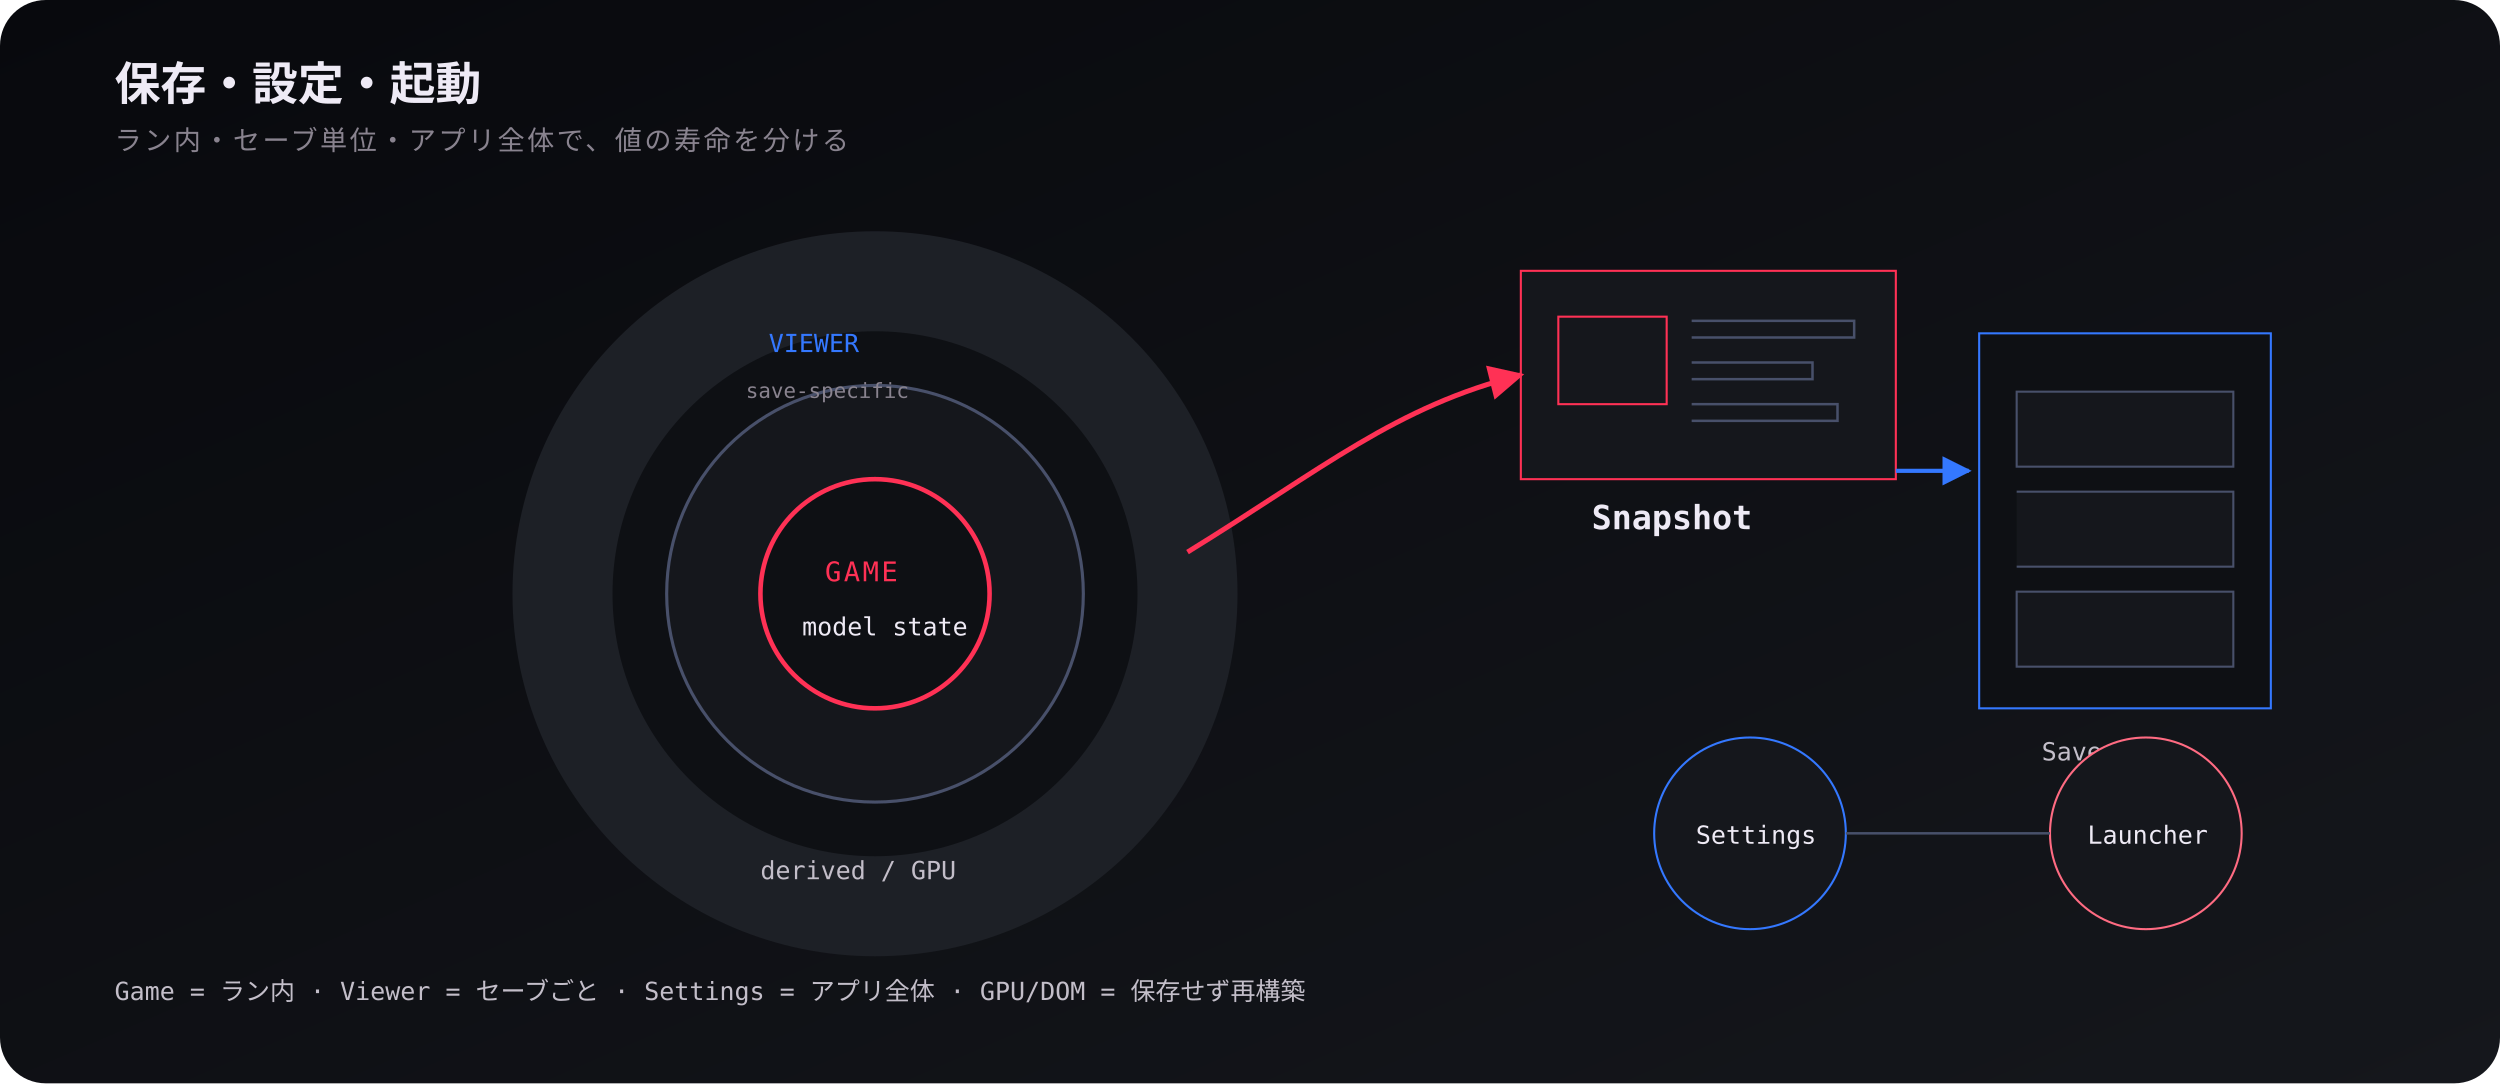
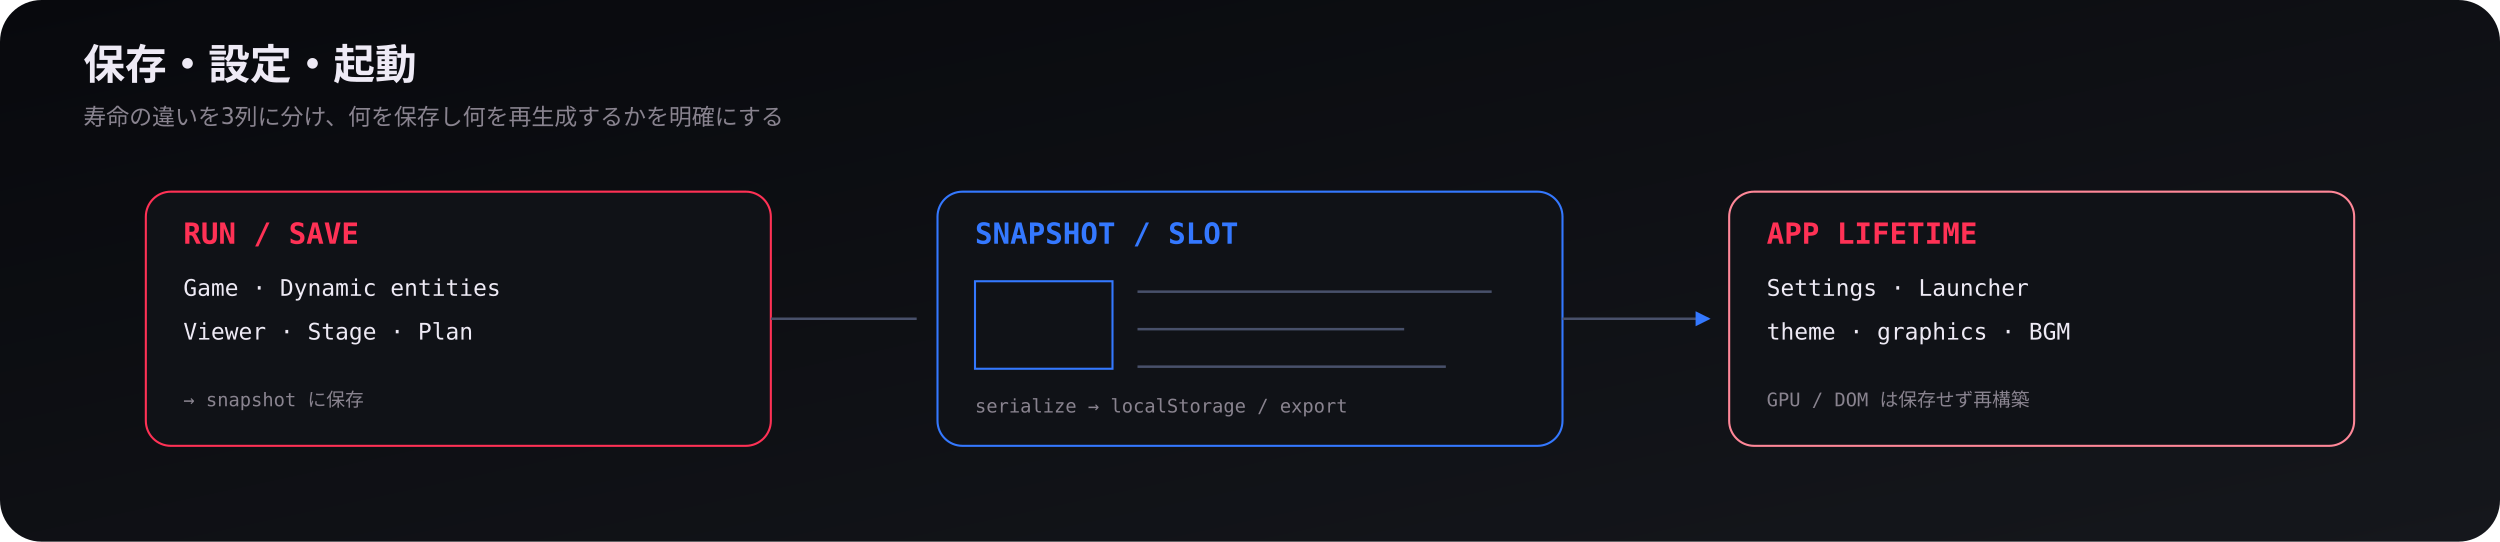
- <svg xmlns="http://www.w3.org/2000/svg" width="1200" height="520" viewBox="0 0 1200 520" role="img">
+ <svg xmlns="http://www.w3.org/2000/svg" width="1200" height="260" viewBox="0 0 1200 260" role="img">
  <defs>
    <style>
.m{font-family:ui-monospace,SFMono-Regular,Menlo,Consolas,"Yu Gothic",monospace}.s{font-family:system-ui,-apple-system,"Hiragino Sans","Yu Gothic",sans-serif}
- .t{fill:#eeeaf5}.b{fill:#c3bec9}.d{fill:#89838f}.a{fill:#ff3155}.an{fill:#ff6b82}.sig{fill:#3478ff}
- .stroke{fill:none;stroke:#89838f;stroke-width:1.6}.soft{fill:none;stroke:#48506a;stroke-width:1.2}.accent{fill:none;stroke:#ff3155;stroke-width:2.4}.blue{fill:none;stroke:#3478ff;stroke-width:2}.dash{stroke-dasharray:8 8}
- .h{font-size:22px;font-weight:700}.k{font-size:13px;letter-spacing:1.2px}.v{font-size:16px;font-weight:650}.sm{font-size:12px}.xs{font-size:10px}
+ .t{fill:#eeeaf5}.b{fill:#c3bec9}.d{fill:#89838f}.a{fill:#ff3155}.u{fill:#3478ff}
+ .g{fill:none;stroke:#48506a;stroke-width:1.2}.w{fill:none;stroke:#89838f;stroke-width:1.4}.r{fill:none;stroke:#ff3155;stroke-width:2}.bl{fill:none;stroke:#3478ff;stroke-width:2}.dash{stroke-dasharray:6 6}
+ .h{font-size:20px;font-weight:700}.v{font-size:14px;font-weight:650}.sm{font-size:11px}.xs{font-size:9px}
</style>
    <linearGradient id="bg" x1="0" y1="0" x2="1" y2="1">
      <stop stop-color="#08090d" />
      <stop offset="1" stop-color="#15171c" />
    </linearGradient>
-     <radialGradient id="earth" cx=".35" cy=".28" r=".8">
-       <stop stop-color="#d6d6d0" />
-       <stop offset=".55" stop-color="#48506a" />
-       <stop offset="1" stop-color="#161a20" />
+     <radialGradient id="earth" cx=".34" cy=".28" r=".82">
+       <stop stop-color="#d8d9dc" />
+       <stop offset=".5" stop-color="#536178" />
+       <stop offset="1" stop-color="#171a20" />
    </radialGradient>
-     <marker id="ra" viewBox="0 0 10 10" refX="9" refY="5" markerWidth="7" markerHeight="7" orient="auto">
+     <marker id="ra" viewBox="0 0 10 10" refX="8.5" refY="5" markerWidth="6" markerHeight="6" orient="auto">
      <path d="M0 0L10 5 0 10Z" fill="#ff3155" />
    </marker>
-     <marker id="ba" viewBox="0 0 10 10" refX="9" refY="5" markerWidth="7" markerHeight="7" orient="auto">
+     <marker id="ba" viewBox="0 0 10 10" refX="8.5" refY="5" markerWidth="6" markerHeight="6" orient="auto">
      <path d="M0 0L10 5 0 10Z" fill="#3478ff" />
    </marker>
  </defs>
-   <rect width="1200" height="520" rx="22" fill="url(#bg)" />
-   <text x="55" y="48" class="m t h">保存・設定・起動</text>
-   <text x="55" y="72" class="m d k">ラン内・セーブ単位・アプリ全体で、値の寿命を分ける</text>
-   <g transform="translate(420 285)">
-     <circle r="150" fill="#0e1014" stroke="#1d2026" stroke-width="48" />
-     <circle r="100" fill="#15171c" stroke="#48506a" stroke-width="1.5" />
-     <circle r="55" fill="#0e1014" stroke="#ff3155" stroke-width="2.2" />
-     <text x="-24" y="-6" class="m a k">GAME</text>
-     <text x="-35" y="20" class="m t sm">model state</text>
-     <text x="-51" y="-116" class="m sig sm">VIEWER</text>
-     <text x="-62" y="-94" class="m d xs">save-specific</text>
-     <text x="-55" y="137" class="m b sm">derived / GPU</text>
+   <rect width="1200" height="260" rx="20" fill="url(#bg)" />
+   <text x="40" y="38" class="m t h">保存・設定・起動</text>
+   <text x="40" y="60" class="m d sm">寿命の違いを3列に分け、何を保存し何を再生成するかを明確にする</text>
+   <g transform="translate(70 92)">
+     <rect width="300" height="122" rx="12" fill="#101217" stroke="#ff3155" />
+     <text x="18" y="25" class="m a v">RUN / SAVE</text>
+     <text x="18" y="50" class="m t sm">Game · Dynamic entities</text>
+     <text x="18" y="71" class="m t sm">Viewer · Stage · Plan</text>
+     <text x="18" y="103" class="m d xs">→ snapshot に保存</text>
  </g>
-   <g transform="translate(730 130)">
-     <path d="M0 0h180v100H0z" fill="#15171c" stroke="#ff3155" rx="14" />
-     <path d="M18 22h52v42H18z" fill="none" stroke="#ff3155" />
-     <path d="M82 24h78v8H82M82 44h58v8H82M82 64h70v8H82" class="soft" />
-     <text x="34" y="124" class="m t v">Snapshot</text>
-     <path d="M-160 135C-95 95-60 65 0 50" class="accent" marker-end="url(#ra)" />
+   <g transform="translate(450 92)">
+     <rect width="300" height="122" rx="12" fill="#101217" stroke="#3478ff" />
+     <text x="18" y="25" class="m u v">SNAPSHOT / SLOT</text>
+     <path d="M18 43h66v42H18z" fill="none" stroke="#3478ff" />
+     <path d="M96 48h170M96 66h128M96 84h148" class="g" />
+     <text x="18" y="106" class="m d xs">serialize → localStorage / export</text>
  </g>
-   <g transform="translate(950 160)">
-     <path d="M0 0h140v180H0z" fill="#0e1014" stroke="#3478ff" rx="14" />
-     <path d="M18 28h104v36H18zM18 76h104v36H18M18 124h104v36H18z" fill="#15171c" stroke="#48506a" />
-     <text x="30" y="205" class="m b sm">Save Slots</text>
-     <path d="M-40 66H-5" class="blue" marker-end="url(#ba)" />
+   <g transform="translate(830 92)">
+     <rect width="300" height="122" rx="12" fill="#101217" stroke="#ff8798" />
+     <text x="18" y="25" class="m a v">APP LIFETIME</text>
+     <text x="18" y="50" class="m t sm">Settings · Launcher</text>
+     <text x="18" y="71" class="m t sm">theme · graphics · BGM</text>
+     <text x="18" y="103" class="m d xs">GPU / DOM は保存せず再構築</text>
  </g>
-   <g transform="translate(760 365)">
-     <circle cx="80" cy="35" r="46" fill="#15171c" stroke="#3478ff" />
-     <text x="54" y="40" class="m t sm">Settings</text>
-     <circle cx="270" cy="35" r="46" fill="#15171c" stroke="#ff6b82" />
-     <text x="242" y="40" class="m t sm">Launcher</text>
-     <path d="M126 35H224" class="soft" />
-   </g>
-   <text x="55" y="480" class="m b sm">Game = ラン内 · Viewer = セーブごと · Settings = アプリ全体 · GPU/DOM = 保存せず再構築</text>
+   <path d="M370 153H440M750 153H820" class="g" marker-end="url(#ba)" />
</svg>
